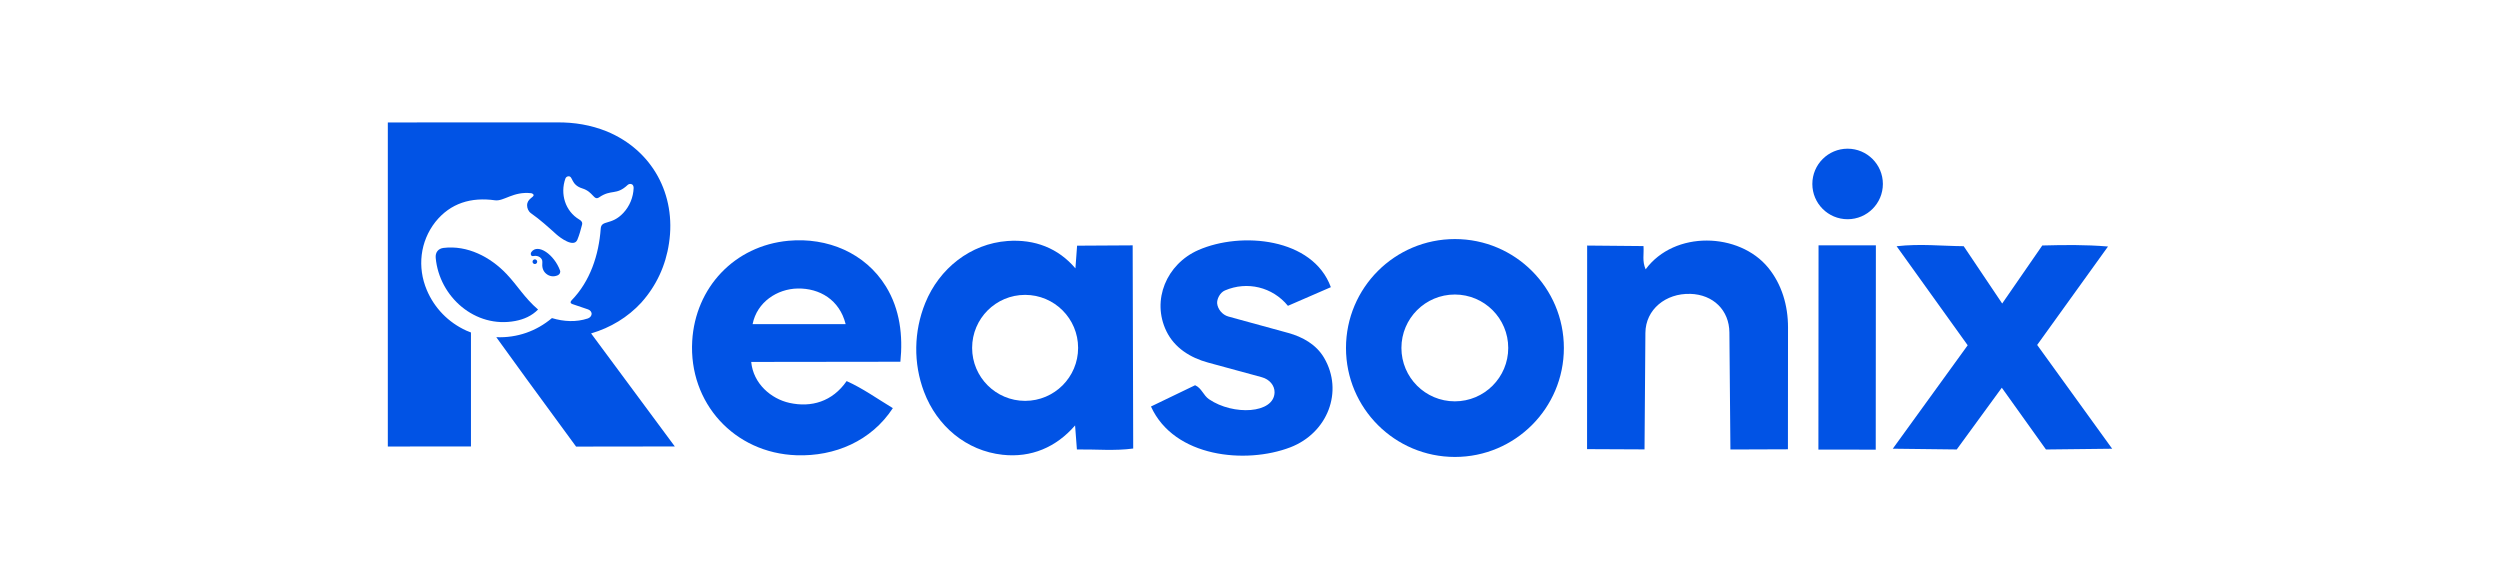
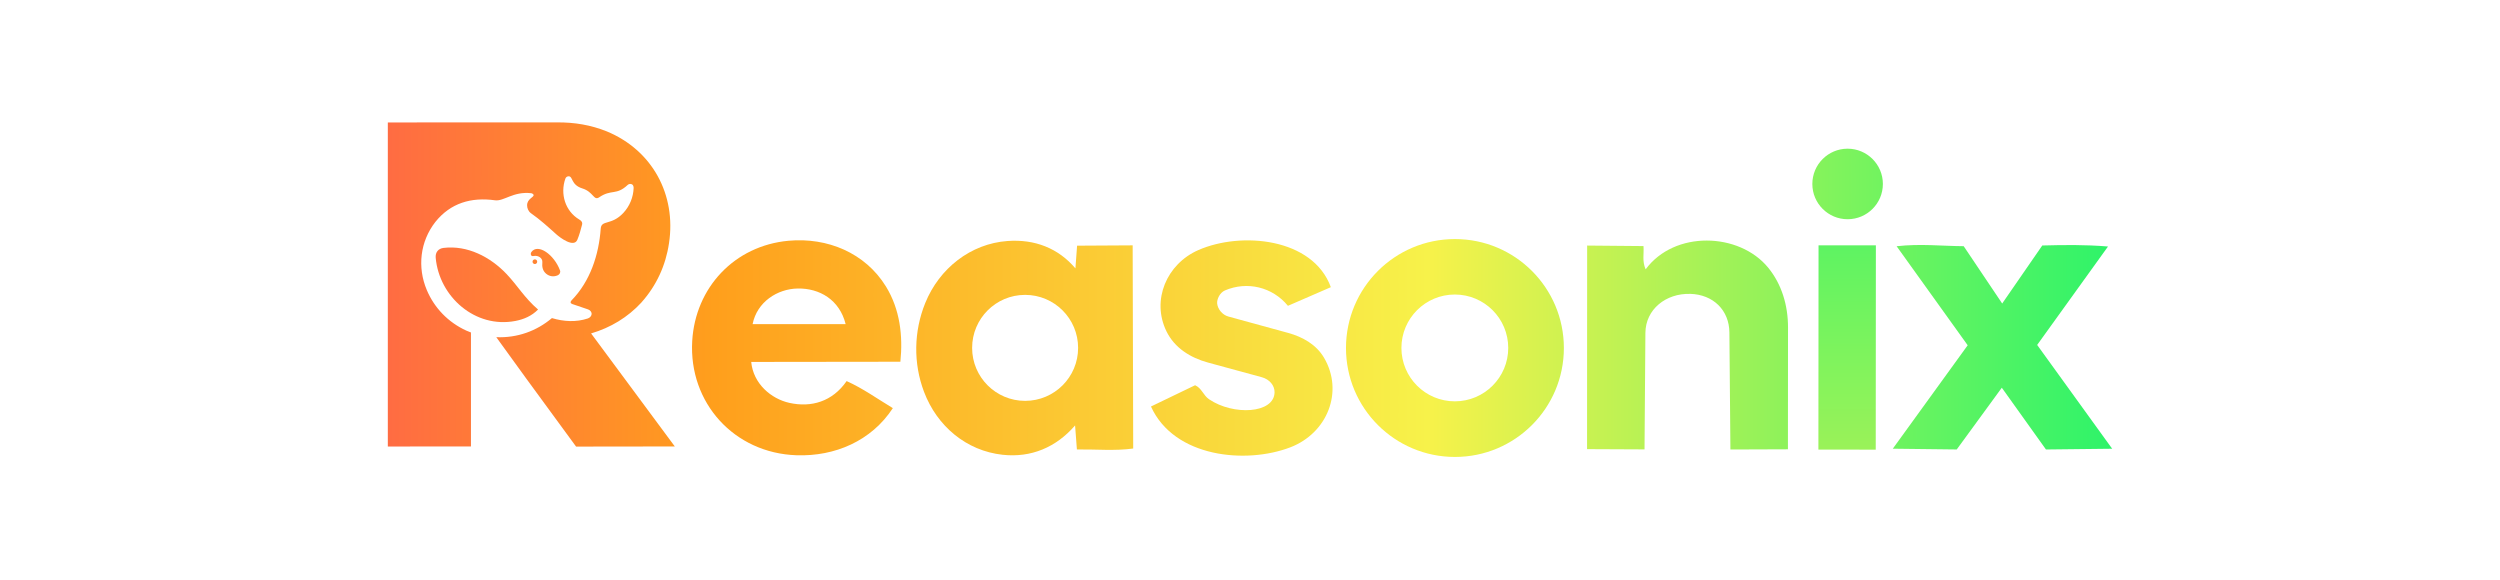
<svg xmlns="http://www.w3.org/2000/svg" id="_图层_1" data-name="图层 1" viewBox="0 0 1692.66 392.25">
  <defs>
    <style>
      .cls-1 {
-         fill: #0153e5;
+         fill: url(#rainbowGradient);
+       }
+       /* 无障碍：减少动态时禁用流动动画，保留静态彩虹渐变 */
+       @media (prefers-reduced-motion: reduce) {
+         .rainbow-anim { display: none; }
      }
    </style>
+     <linearGradient id="rainbowGradient" x1="0" y1="0" x2="3385.32" y2="0" gradientUnits="userSpaceOnUse">
+       <stop offset="0%" stop-color="#ff2f70" />
+       <stop offset="14.286%" stop-color="#ff9f1c" />
+       <stop offset="28.571%" stop-color="#f7f24a" />
+       <stop offset="42.857%" stop-color="#25f36b" />
+       <stop offset="57.143%" stop-color="#18d9ff" />
+       <stop offset="71.429%" stop-color="#7a5cff" />
+       <stop offset="85.714%" stop-color="#ff4fe3" />
+       <stop offset="100%" stop-color="#ff2f70" />
+       <animateTransform class="rainbow-anim" attributeName="gradientTransform" type="translate" from="0 0" to="-1692.66 0" dur="2.8s" repeatCount="indefinite" />
+     </linearGradient>
  </defs>
  <path class="cls-1" d="M767.26,303.68c-12.37,1.71-24.96.46-38.13.63l-1.23-16.27c-12.87,14.9-29.84,21.97-49.07,19.87-24.58-2.69-44.41-19.38-53.2-42.6-7.32-19.32-6.99-40.86.81-60.12,9.5-23.46,30.72-40.21,55.73-42.02,18.41-1.33,34.33,4.84,45.96,18.54l1.13-15.37,37.63-.22.36,137.56ZM729.95,235.53c0-19.82-16.06-35.88-35.88-35.88s-35.88,16.06-35.88,35.88,16.06,35.88,35.88,35.88,35.88-16.06,35.88-35.88Z" />
  <path class="cls-1" d="M573.23,258.02c11.08,4.99,20.6,11.87,31.28,18.31-14.54,22.26-39.3,32.78-65.14,31.91-42.29-1.42-73.12-35.5-70.7-77.31,2.1-36.29,28.66-64.56,65.17-67.92,26.31-2.42,52.01,8.19,66.02,30.99,9.52,15.5,11.55,33.39,9.76,50.92l-101,.13c1.4,14.77,13.51,25.01,25.92,27.74,14.72,3.24,29.02-.82,38.69-14.77ZM572.56,219.47c-4.12-16.52-17.68-24.4-32.5-24.13-13.74.25-27.5,9.07-30.5,24.11l63,.02Z" />
  <path class="cls-1" d="M1058.84,235.62c0,40.74-33.02,73.76-73.76,73.76s-73.76-33.02-73.76-73.76,33.02-73.76,73.76-73.76,73.76,33.02,73.76,73.76ZM1021.17,235.57c0-19.97-16.19-36.16-36.16-36.16s-36.16,16.19-36.16,36.16,16.19,36.16,36.16,36.16,36.16-16.19,36.16-36.16Z" />
  <path class="cls-1" d="M1144.36,198.98c-16.4-.48-30.2,10.42-30.32,26.41l-.59,78.88-38.91-.18.06-137.83,38.15.35c.41,5.66-1.03,9.97,1.45,15.75,19.54-26.51,63.34-25.07,82.95-1.16,9.2,11.23,13.46,25.62,13.45,40.38l-.06,82.62-38.94.14-.69-79.28c-.13-14.92-10.82-25.64-26.54-26.1Z" />
  <path class="cls-1" d="M1430.09,303.82l-44.84.51-29.9-41.82-30.52,41.81-43.29-.52,50.71-70.03-48.12-67.06c16.29-1.81,30.31-.14,45.42-.02l26.06,38.81,27.14-39.29c14.85-.38,28.79-.61,44.5.69l-47.96,66.65,50.79,70.28Z" />
  <path class="cls-1" d="M873.65,302.86c-30.01,11.52-78.69,6.96-94.37-27.63l29.88-14.4c4.49,1.96,5.5,6.8,9.44,9.49,16.43,11.17,43.99,9.75,44.36-4.61.12-4.72-3.46-8.89-8.58-10.29l-36.51-9.95c-11.77-3.21-22.59-9.81-28.13-21.2-10.25-21.06.12-45.53,21.63-54.96,29.01-12.72,77.53-8.27,89.7,25.13l-29.06,12.62c-10.47-12.8-27.66-16.84-42.64-10.42-3.51,1.5-5.54,6.03-5.28,8.81.35,3.7,3.39,7.71,7.59,8.86l40.46,11.09c9.77,2.68,19.02,7.82,24.29,16.77,13.52,22.96,2.31,51.05-22.78,60.69Z" />
  <rect class="cls-1" x="1181.54" y="215.87" width="138.32" height="38.82" transform="translate(1014.48 1485.8) rotate(-89.96)" />
  <circle class="cls-1" cx="1250.95" cy="124.55" r="23.88" />
  <g>
    <path class="cls-1" d="M369.75,185.3c2.09,1.76,4.98,2.41,7.95,1.06,1.18-.54,1.96-1.91,1.47-3.25-3.92-10.71-14.97-18.54-19.38-12.48-.54.74-.52,1.7-.11,2.29.32.47.97.57,1.82.4,2.68-.56,6.02,1.31,5.7,4.3-.33,3.12.3,5.79,2.56,7.69Z" />
    <path class="cls-1" d="M434.28,204.78c10.12-11.32,16.46-25.01,18.67-40.07,5.04-32.93-11.31-63.01-42.11-75.75-10.83-4.35-21.95-6.2-33.76-6.09l-114.5.03v219.42s56.29-.04,56.29-.04v-77.17c-1.86-.69-3.15-1.27-3.15-1.27-12.24-5.59-21.6-15.29-26.74-27.44-6.56-15.51-4.54-32.9,5.78-46.12,10.28-12.84,24.31-16.92,40.41-14.67,5.95.83,12.3-6.15,24.4-4.81.81.09,1.63.7,1.71,1.18.28,1.65-4.4,2.54-4.4,7.05,0,1.9.85,4.1,2.65,5.36,6.17,4.33,11.51,9.19,17.1,14.22,2.72,2.44,11.93,9.31,14.27,3.72,1.37-3.26,2.27-6.68,3.18-10.15.45-1.72-.5-2.74-1.89-3.56-9.5-5.63-13.08-17.35-9.37-27.74.36-1,1.29-1.49,2.08-1.52,3.19-.14,1.49,5.78,9.38,8.21,7.49,2.31,7.71,8.53,11.35,6.05,8.48-5.78,11.54-1.05,19.41-8.46.81-.76,2.2-.82,3.04-.23.52.36.97,1.29.93,2.38-.23,6.26-2.67,12.24-6.95,16.84-8.09,8.69-14.89,4.53-15.33,10.62-1.29,17.86-7.13,35.69-19.81,48.66-.41.42-.65,1.01-.58,1.41.07.42.57.83,1.12,1.01l10.68,3.63c1.51.51,2.6,1.87,2.41,3.31-.17,1.26-1.17,2.37-2.61,2.85-7.84,2.59-16.26,2.14-24.24-.27-10.56,8.89-23.54,13.48-37.68,12.93l20.53,28.34,33.49,45.73,66.85-.09-56.68-76.53c13.19-3.89,24.78-10.87,34.07-20.94Z" />
    <circle class="cls-1" cx="362.14" cy="177.19" r="1.58" />
    <path class="cls-1" d="M300.31,167.85c-3.53.43-5.65,2.96-5.31,6.74,2.39,26.35,26.7,47.92,53.94,42.72,5.8-1.11,11.08-3.41,15.36-7.74-9.27-7.98-13.79-16.12-21.41-24.13-10.91-11.47-26.43-19.54-42.58-17.59Z" />
  </g>
</svg>
